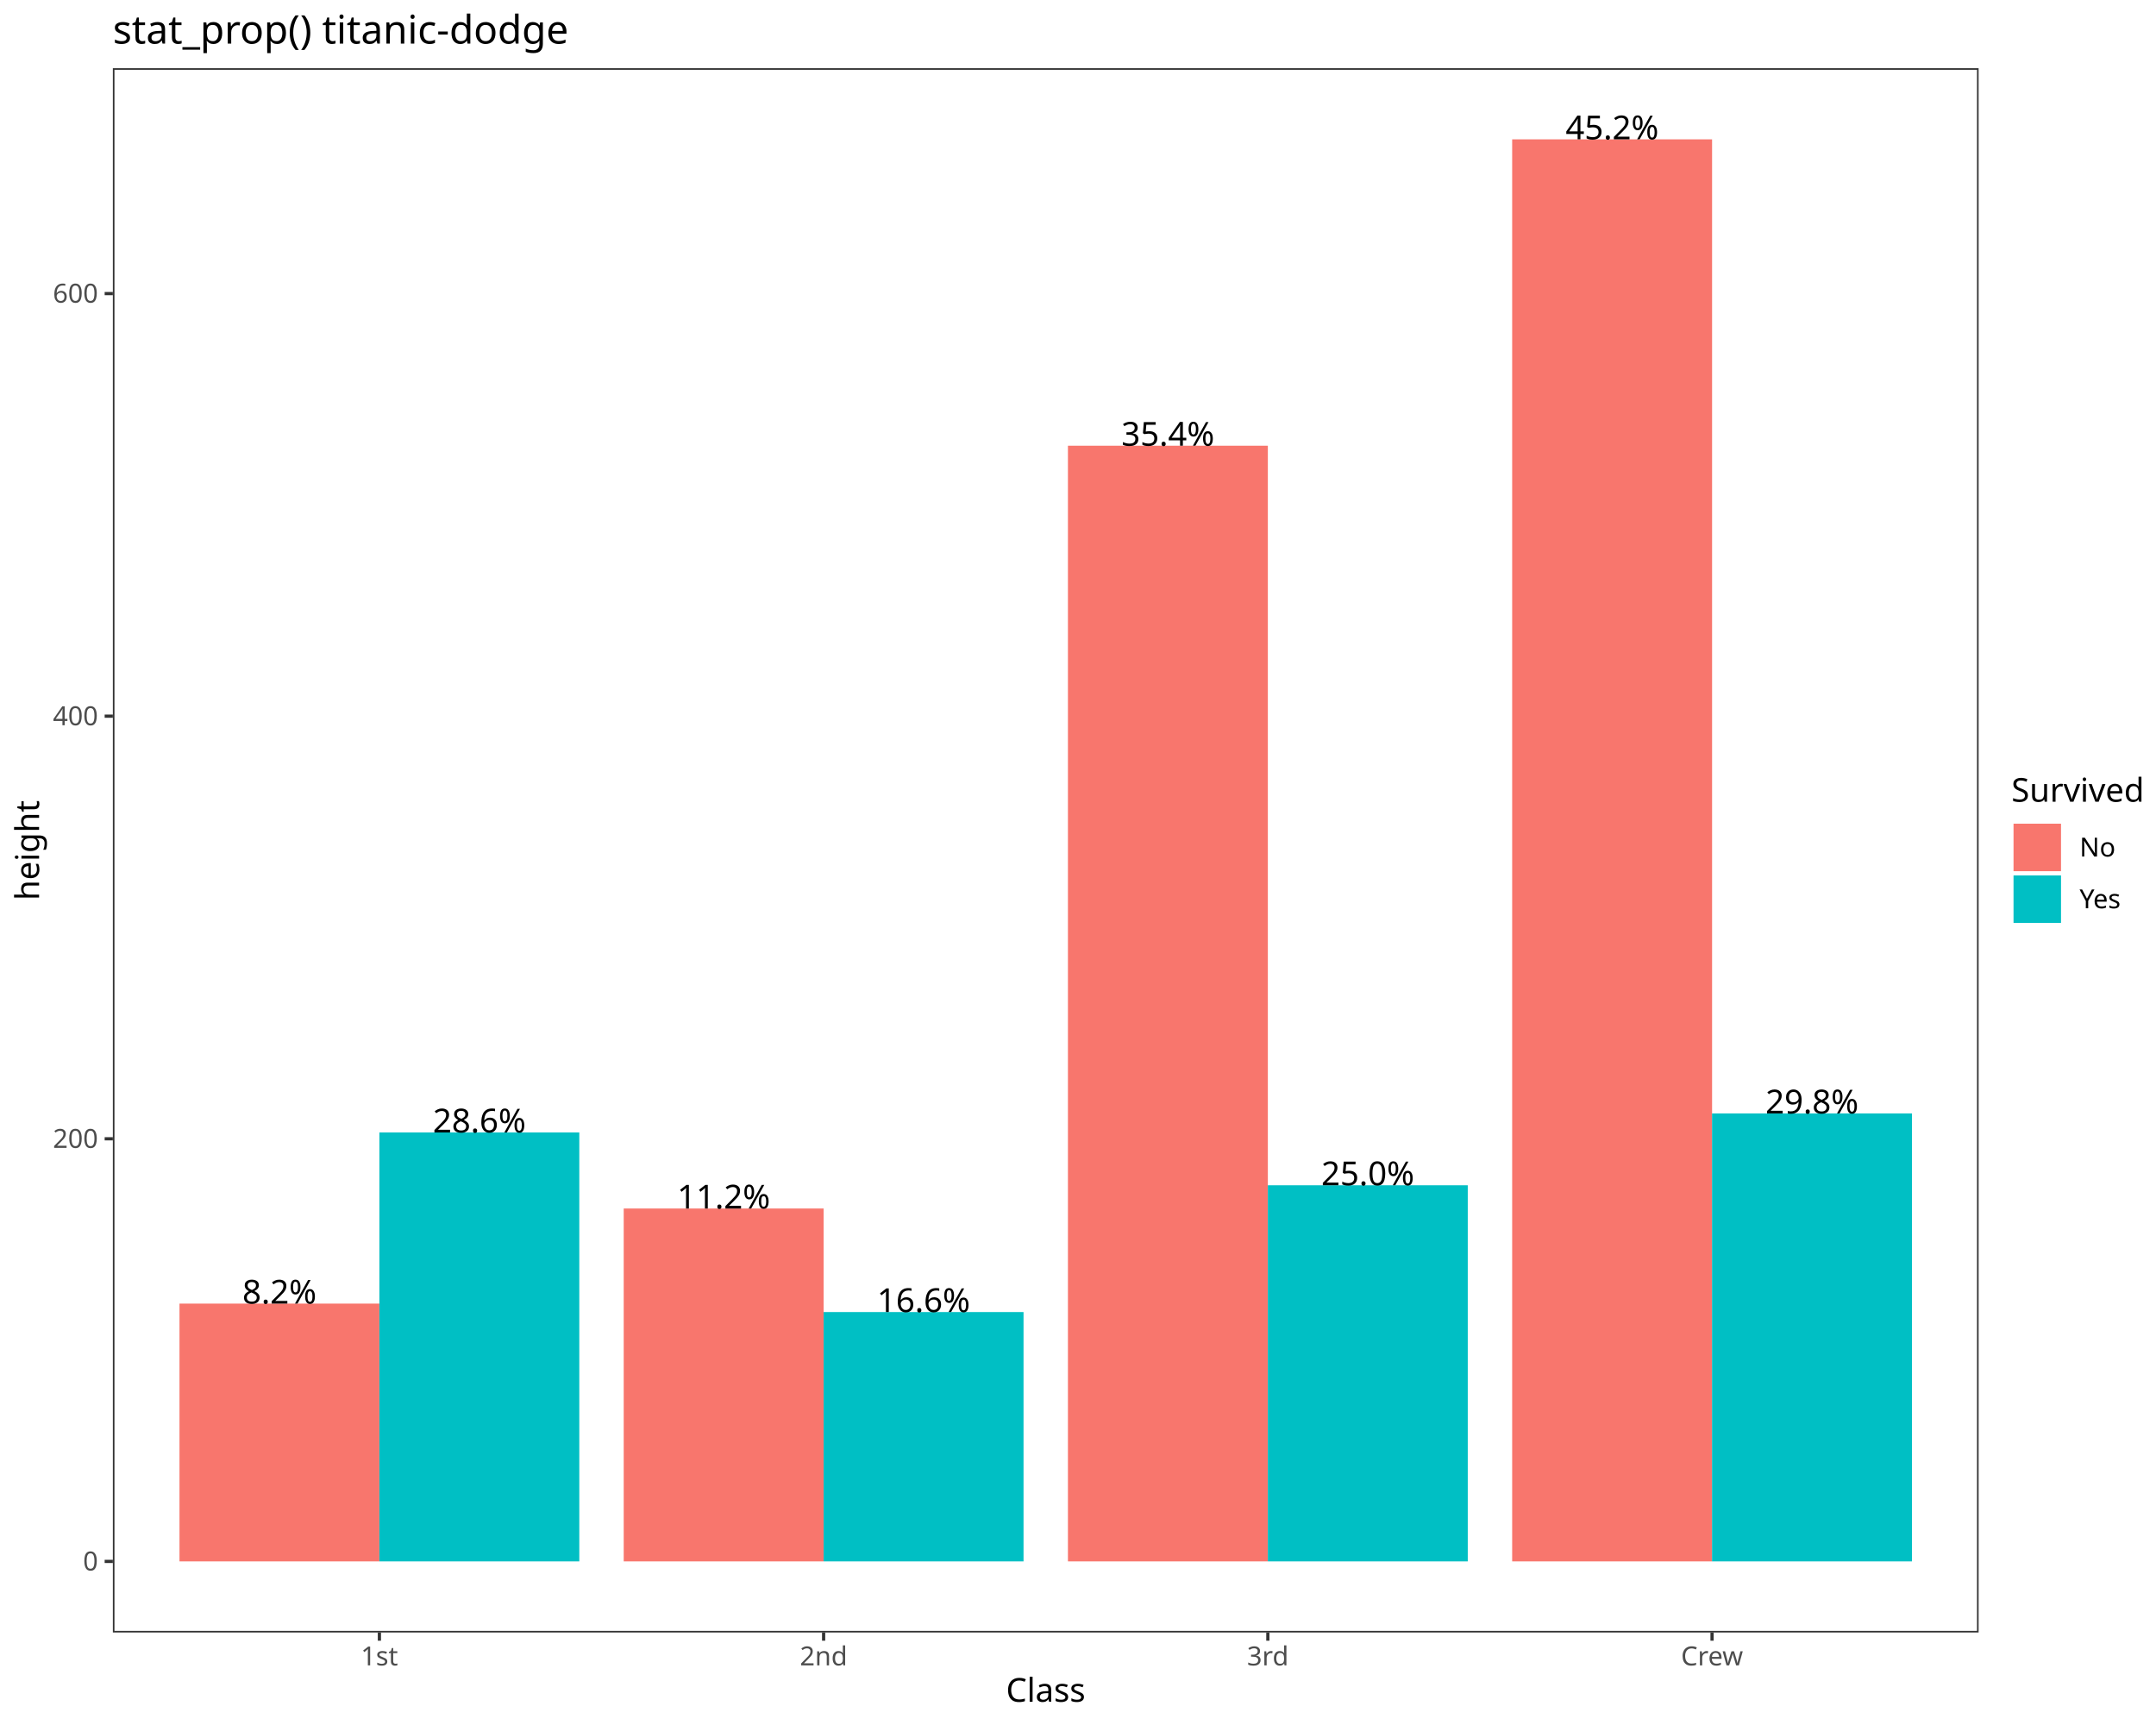
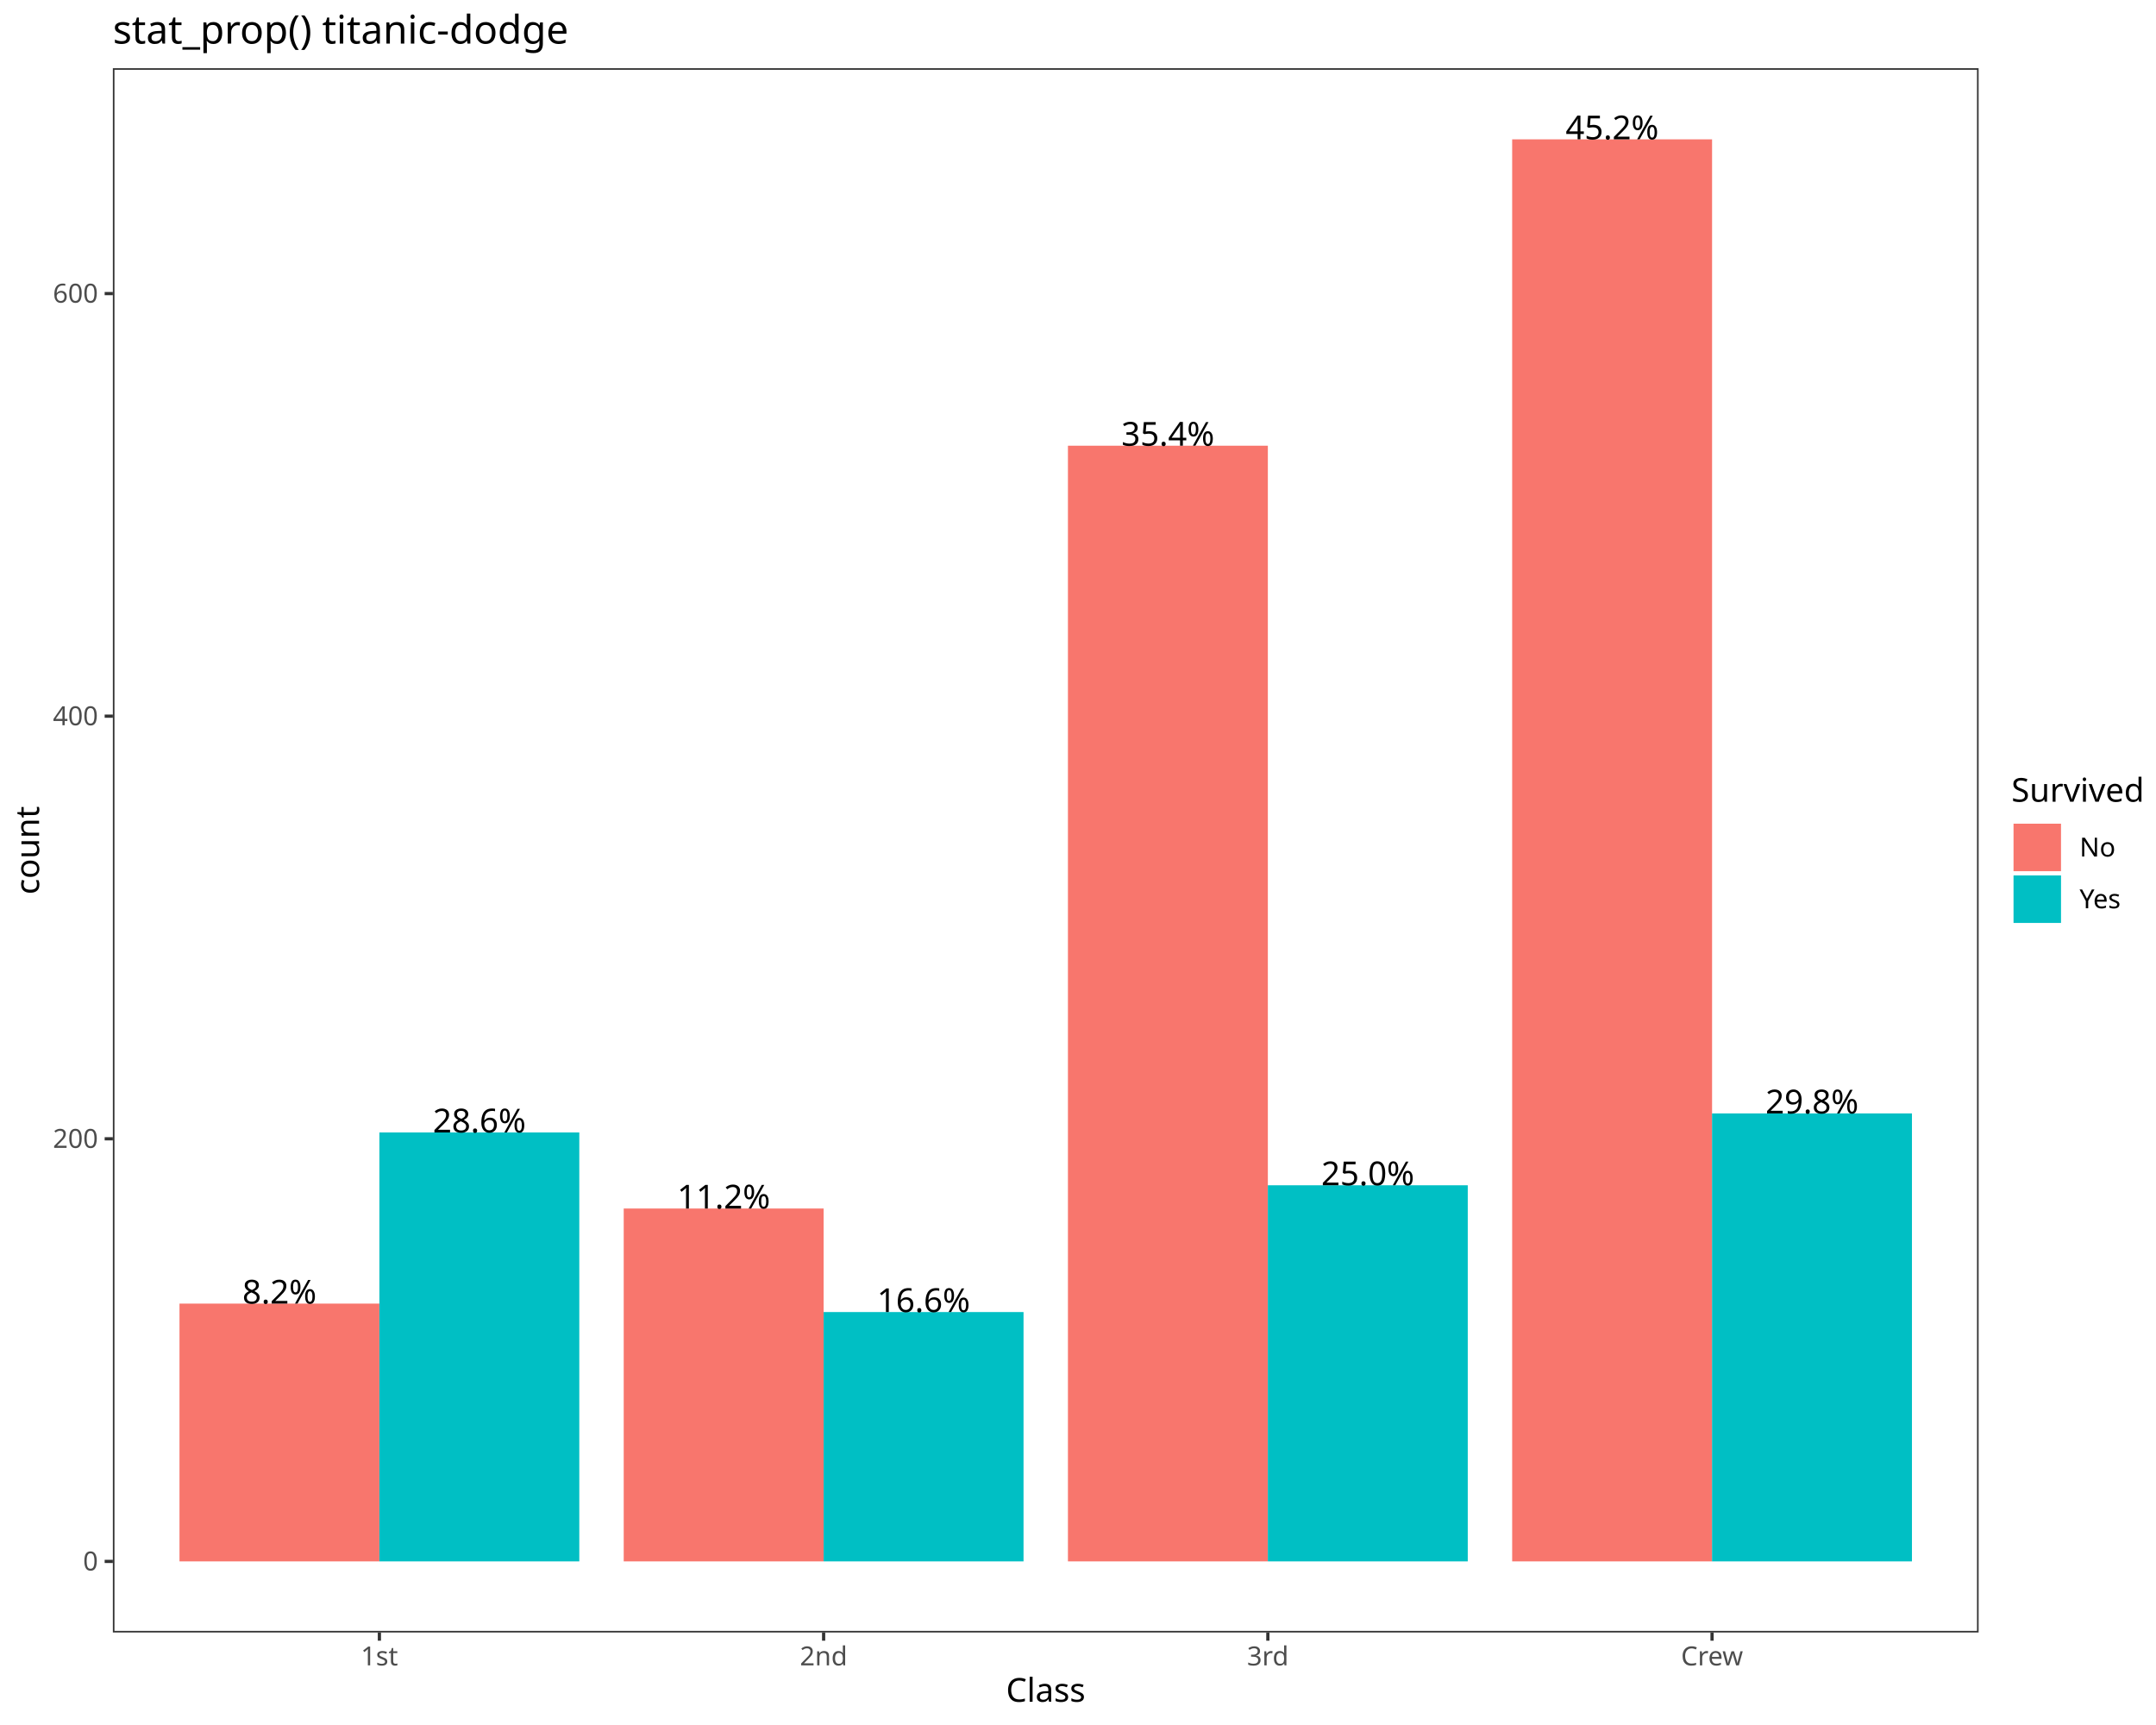
<svg xmlns="http://www.w3.org/2000/svg" class="svglite" data-engine-version="2.0" width="720.00pt" height="576.00pt" viewBox="0 0 720.00 576.00">
  <defs>
    <style type="text/css">
    .svglite line, .svglite polyline, .svglite polygon, .svglite path, .svglite rect, .svglite circle {
      fill: none;
      stroke: #000000;
      stroke-linecap: round;
      stroke-linejoin: round;
      stroke-miterlimit: 10.00;
    }
  </style>
  </defs>
  <rect width="100%" height="100%" style="stroke: none; fill: #FFFFFF;" />
  <defs>
    <clipPath id="cpMC4wMHw3MjAuMDB8MC4wMHw1NzYuMDA=">
      <rect x="0.00" y="0.00" width="720.00" height="576.00" />
    </clipPath>
  </defs>
  <g clip-path="url(#cpMC4wMHw3MjAuMDB8MC4wMHw1NzYuMDA=)">
    <rect x="0.00" y="0.00" width="720.00" height="576.00" style="stroke-width: 1.07; stroke: #FFFFFF; fill: #FFFFFF;" />
  </g>
  <defs>
    <clipPath id="cpMzcuNjl8NjYwLjc1fDIyLjc4fDU0NS4xMQ==">
      <rect x="37.69" y="22.78" width="623.07" height="522.33" />
    </clipPath>
  </defs>
  <g clip-path="url(#cpMzcuNjl8NjYwLjc1fDIyLjc4fDU0NS4xMQ==)">
    <rect x="37.69" y="22.78" width="623.07" height="522.33" style="stroke-width: 1.07; stroke: none; fill: #FFFFFF;" />
    <rect x="59.94" y="435.29" width="66.76" height="86.08" style="stroke-width: 1.07; stroke: none; stroke-linecap: butt; stroke-linejoin: miter; fill: #F8766D;" />
    <rect x="126.70" y="378.14" width="66.76" height="143.23" style="stroke-width: 1.07; stroke: none; stroke-linecap: butt; stroke-linejoin: miter; fill: #00BFC4;" />
    <rect x="208.29" y="403.54" width="66.76" height="117.83" style="stroke-width: 1.07; stroke: none; stroke-linecap: butt; stroke-linejoin: miter; fill: #F8766D;" />
    <rect x="275.05" y="438.11" width="66.76" height="83.26" style="stroke-width: 1.07; stroke: none; stroke-linecap: butt; stroke-linejoin: miter; fill: #00BFC4;" />
    <rect x="356.64" y="148.83" width="66.76" height="372.54" style="stroke-width: 1.07; stroke: none; stroke-linecap: butt; stroke-linejoin: miter; fill: #F8766D;" />
    <rect x="423.40" y="395.78" width="66.76" height="125.59" style="stroke-width: 1.07; stroke: none; stroke-linecap: butt; stroke-linejoin: miter; fill: #00BFC4;" />
    <rect x="504.99" y="46.53" width="66.76" height="474.84" style="stroke-width: 1.07; stroke: none; stroke-linecap: butt; stroke-linejoin: miter; fill: #F8766D;" />
    <rect x="571.74" y="371.79" width="66.76" height="149.58" style="stroke-width: 1.07; stroke: none; stroke-linecap: butt; stroke-linejoin: miter; fill: #00BFC4;" />
    <text x="93.32" y="435.29" text-anchor="middle" style="font-size: 11.04px; font-family: sans;" textLength="25.16px" lengthAdjust="spacingAndGlyphs">8.2%</text>
    <text x="241.67" y="403.54" text-anchor="middle" style="font-size: 11.04px; font-family: sans;" textLength="31.30px" lengthAdjust="spacingAndGlyphs">11.2%</text>
    <text x="390.02" y="148.83" text-anchor="middle" style="font-size: 11.04px; font-family: sans;" textLength="31.30px" lengthAdjust="spacingAndGlyphs">35.4%</text>
    <text x="538.37" y="46.53" text-anchor="middle" style="font-size: 11.04px; font-family: sans;" textLength="31.30px" lengthAdjust="spacingAndGlyphs">45.2%</text>
    <text x="160.08" y="378.14" text-anchor="middle" style="font-size: 11.04px; font-family: sans;" textLength="31.30px" lengthAdjust="spacingAndGlyphs">28.6%</text>
    <text x="308.43" y="438.11" text-anchor="middle" style="font-size: 11.04px; font-family: sans;" textLength="31.30px" lengthAdjust="spacingAndGlyphs">16.6%</text>
    <text x="456.77" y="395.78" text-anchor="middle" style="font-size: 11.04px; font-family: sans;" textLength="31.30px" lengthAdjust="spacingAndGlyphs">25.0%</text>
    <text x="605.12" y="371.79" text-anchor="middle" style="font-size: 11.04px; font-family: sans;" textLength="31.30px" lengthAdjust="spacingAndGlyphs">29.8%</text>
    <rect x="37.69" y="22.78" width="623.07" height="522.33" style="stroke-width: 1.07; stroke: #333333;" />
  </g>
  <g clip-path="url(#cpMC4wMHw3MjAuMDB8MC4wMHw1NzYuMDA=)">
    <text x="32.76" y="524.40" text-anchor="end" style="font-size: 8.80px; fill: #4D4D4D; font-family: sans;" textLength="4.89px" lengthAdjust="spacingAndGlyphs">0</text>
    <text x="32.76" y="383.29" text-anchor="end" style="font-size: 8.80px; fill: #4D4D4D; font-family: sans;" textLength="14.68px" lengthAdjust="spacingAndGlyphs">200</text>
    <text x="32.76" y="242.17" text-anchor="end" style="font-size: 8.80px; fill: #4D4D4D; font-family: sans;" textLength="14.68px" lengthAdjust="spacingAndGlyphs">400</text>
    <text x="32.76" y="101.06" text-anchor="end" style="font-size: 8.80px; fill: #4D4D4D; font-family: sans;" textLength="14.68px" lengthAdjust="spacingAndGlyphs">600</text>
    <polyline points="34.95,521.37 37.69,521.37 " style="stroke-width: 1.07; stroke: #333333; stroke-linecap: butt;" />
    <polyline points="34.95,380.26 37.69,380.26 " style="stroke-width: 1.07; stroke: #333333; stroke-linecap: butt;" />
    <polyline points="34.95,239.14 37.69,239.14 " style="stroke-width: 1.07; stroke: #333333; stroke-linecap: butt;" />
    <polyline points="34.95,98.03 37.69,98.03 " style="stroke-width: 1.07; stroke: #333333; stroke-linecap: butt;" />
    <polyline points="126.70,547.85 126.70,545.11 " style="stroke-width: 1.07; stroke: #333333; stroke-linecap: butt;" />
    <polyline points="275.05,547.85 275.05,545.11 " style="stroke-width: 1.07; stroke: #333333; stroke-linecap: butt;" />
    <polyline points="423.40,547.85 423.40,545.11 " style="stroke-width: 1.07; stroke: #333333; stroke-linecap: butt;" />
    <polyline points="571.74,547.85 571.74,545.11 " style="stroke-width: 1.07; stroke: #333333; stroke-linecap: butt;" />
    <text x="126.70" y="556.10" text-anchor="middle" style="font-size: 8.80px; fill: #4D4D4D; font-family: sans;" textLength="11.74px" lengthAdjust="spacingAndGlyphs">1st</text>
    <text x="275.05" y="556.10" text-anchor="middle" style="font-size: 8.80px; fill: #4D4D4D; font-family: sans;" textLength="14.68px" lengthAdjust="spacingAndGlyphs">2nd</text>
    <text x="423.40" y="556.10" text-anchor="middle" style="font-size: 8.80px; fill: #4D4D4D; font-family: sans;" textLength="12.72px" lengthAdjust="spacingAndGlyphs">3rd</text>
    <text x="571.74" y="556.10" text-anchor="middle" style="font-size: 8.80px; fill: #4D4D4D; font-family: sans;" textLength="20.54px" lengthAdjust="spacingAndGlyphs">Crew</text>
    <text x="349.22" y="568.24" text-anchor="middle" style="font-size: 11.00px; font-family: sans;" textLength="27.52px" lengthAdjust="spacingAndGlyphs">Class</text>
-     <text transform="translate(13.05,283.95) rotate(-90)" text-anchor="middle" style="font-size: 11.00px; font-family: sans;" textLength="29.97px" lengthAdjust="spacingAndGlyphs">height</text>
+     <text transform="translate(13.05,283.95) rotate(-90)" text-anchor="middle" style="font-size: 11.00px; font-family: sans;" textLength="26.91px" lengthAdjust="spacingAndGlyphs">count</text>
    <rect x="671.71" y="259.00" width="42.81" height="49.89" style="stroke-width: 1.07; stroke: none; fill: #FFFFFF;" />
    <text x="671.71" y="267.71" style="font-size: 11.00px; font-family: sans;" textLength="42.81px" lengthAdjust="spacingAndGlyphs">Survived</text>
    <rect x="671.71" y="274.33" width="17.28" height="17.28" style="stroke-width: 1.07; stroke: none; fill: #FFFFFF;" />
    <rect x="672.42" y="275.04" width="15.86" height="15.86" style="stroke-width: 1.07; stroke: none; stroke-linecap: butt; stroke-linejoin: miter; fill: #F8766D;" />
    <rect x="671.71" y="291.61" width="17.28" height="17.28" style="stroke-width: 1.07; stroke: none; fill: #FFFFFF;" />
    <rect x="672.42" y="292.32" width="15.86" height="15.86" style="stroke-width: 1.07; stroke: none; stroke-linecap: butt; stroke-linejoin: miter; fill: #00BFC4;" />
    <text x="694.47" y="286.00" style="font-size: 8.80px; font-family: sans;" textLength="11.25px" lengthAdjust="spacingAndGlyphs">No</text>
    <text x="694.47" y="303.28" style="font-size: 8.80px; font-family: sans;" textLength="15.17px" lengthAdjust="spacingAndGlyphs">Yes</text>
    <text x="37.69" y="14.56" style="font-size: 13.20px; font-family: sans;" textLength="143.09px" lengthAdjust="spacingAndGlyphs">stat_prop() titanic-dodge</text>
  </g>
</svg>
